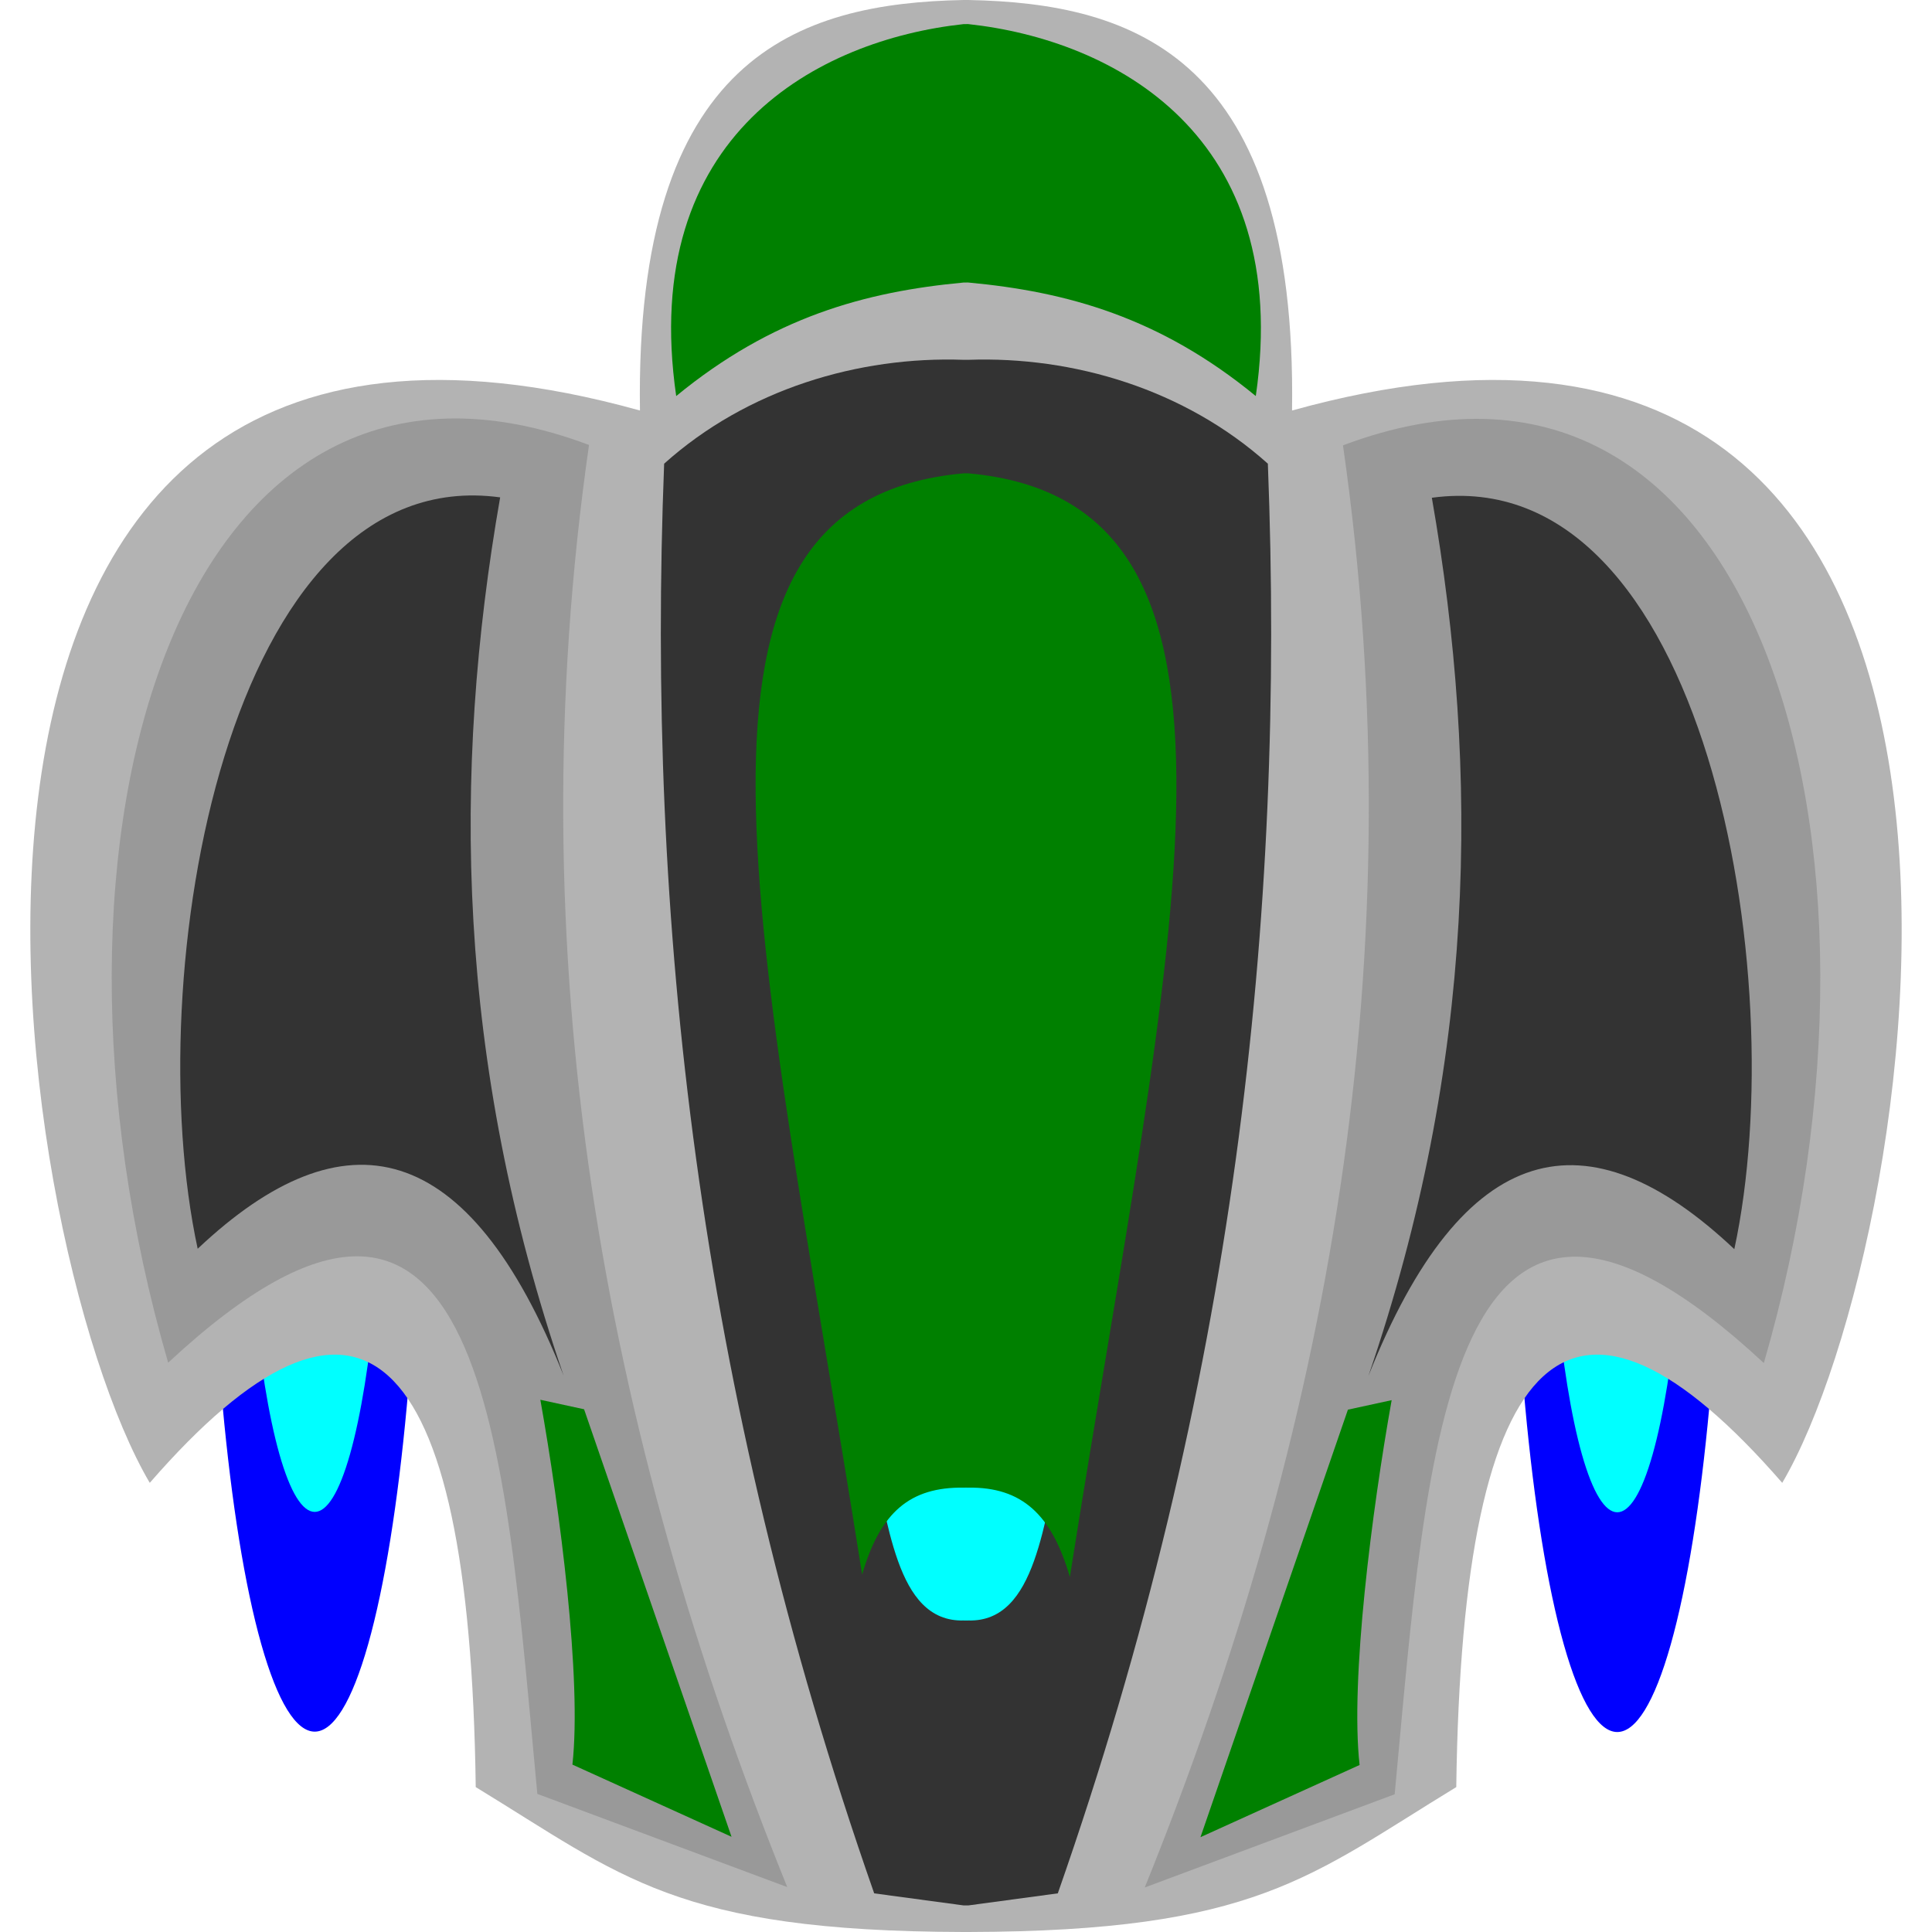
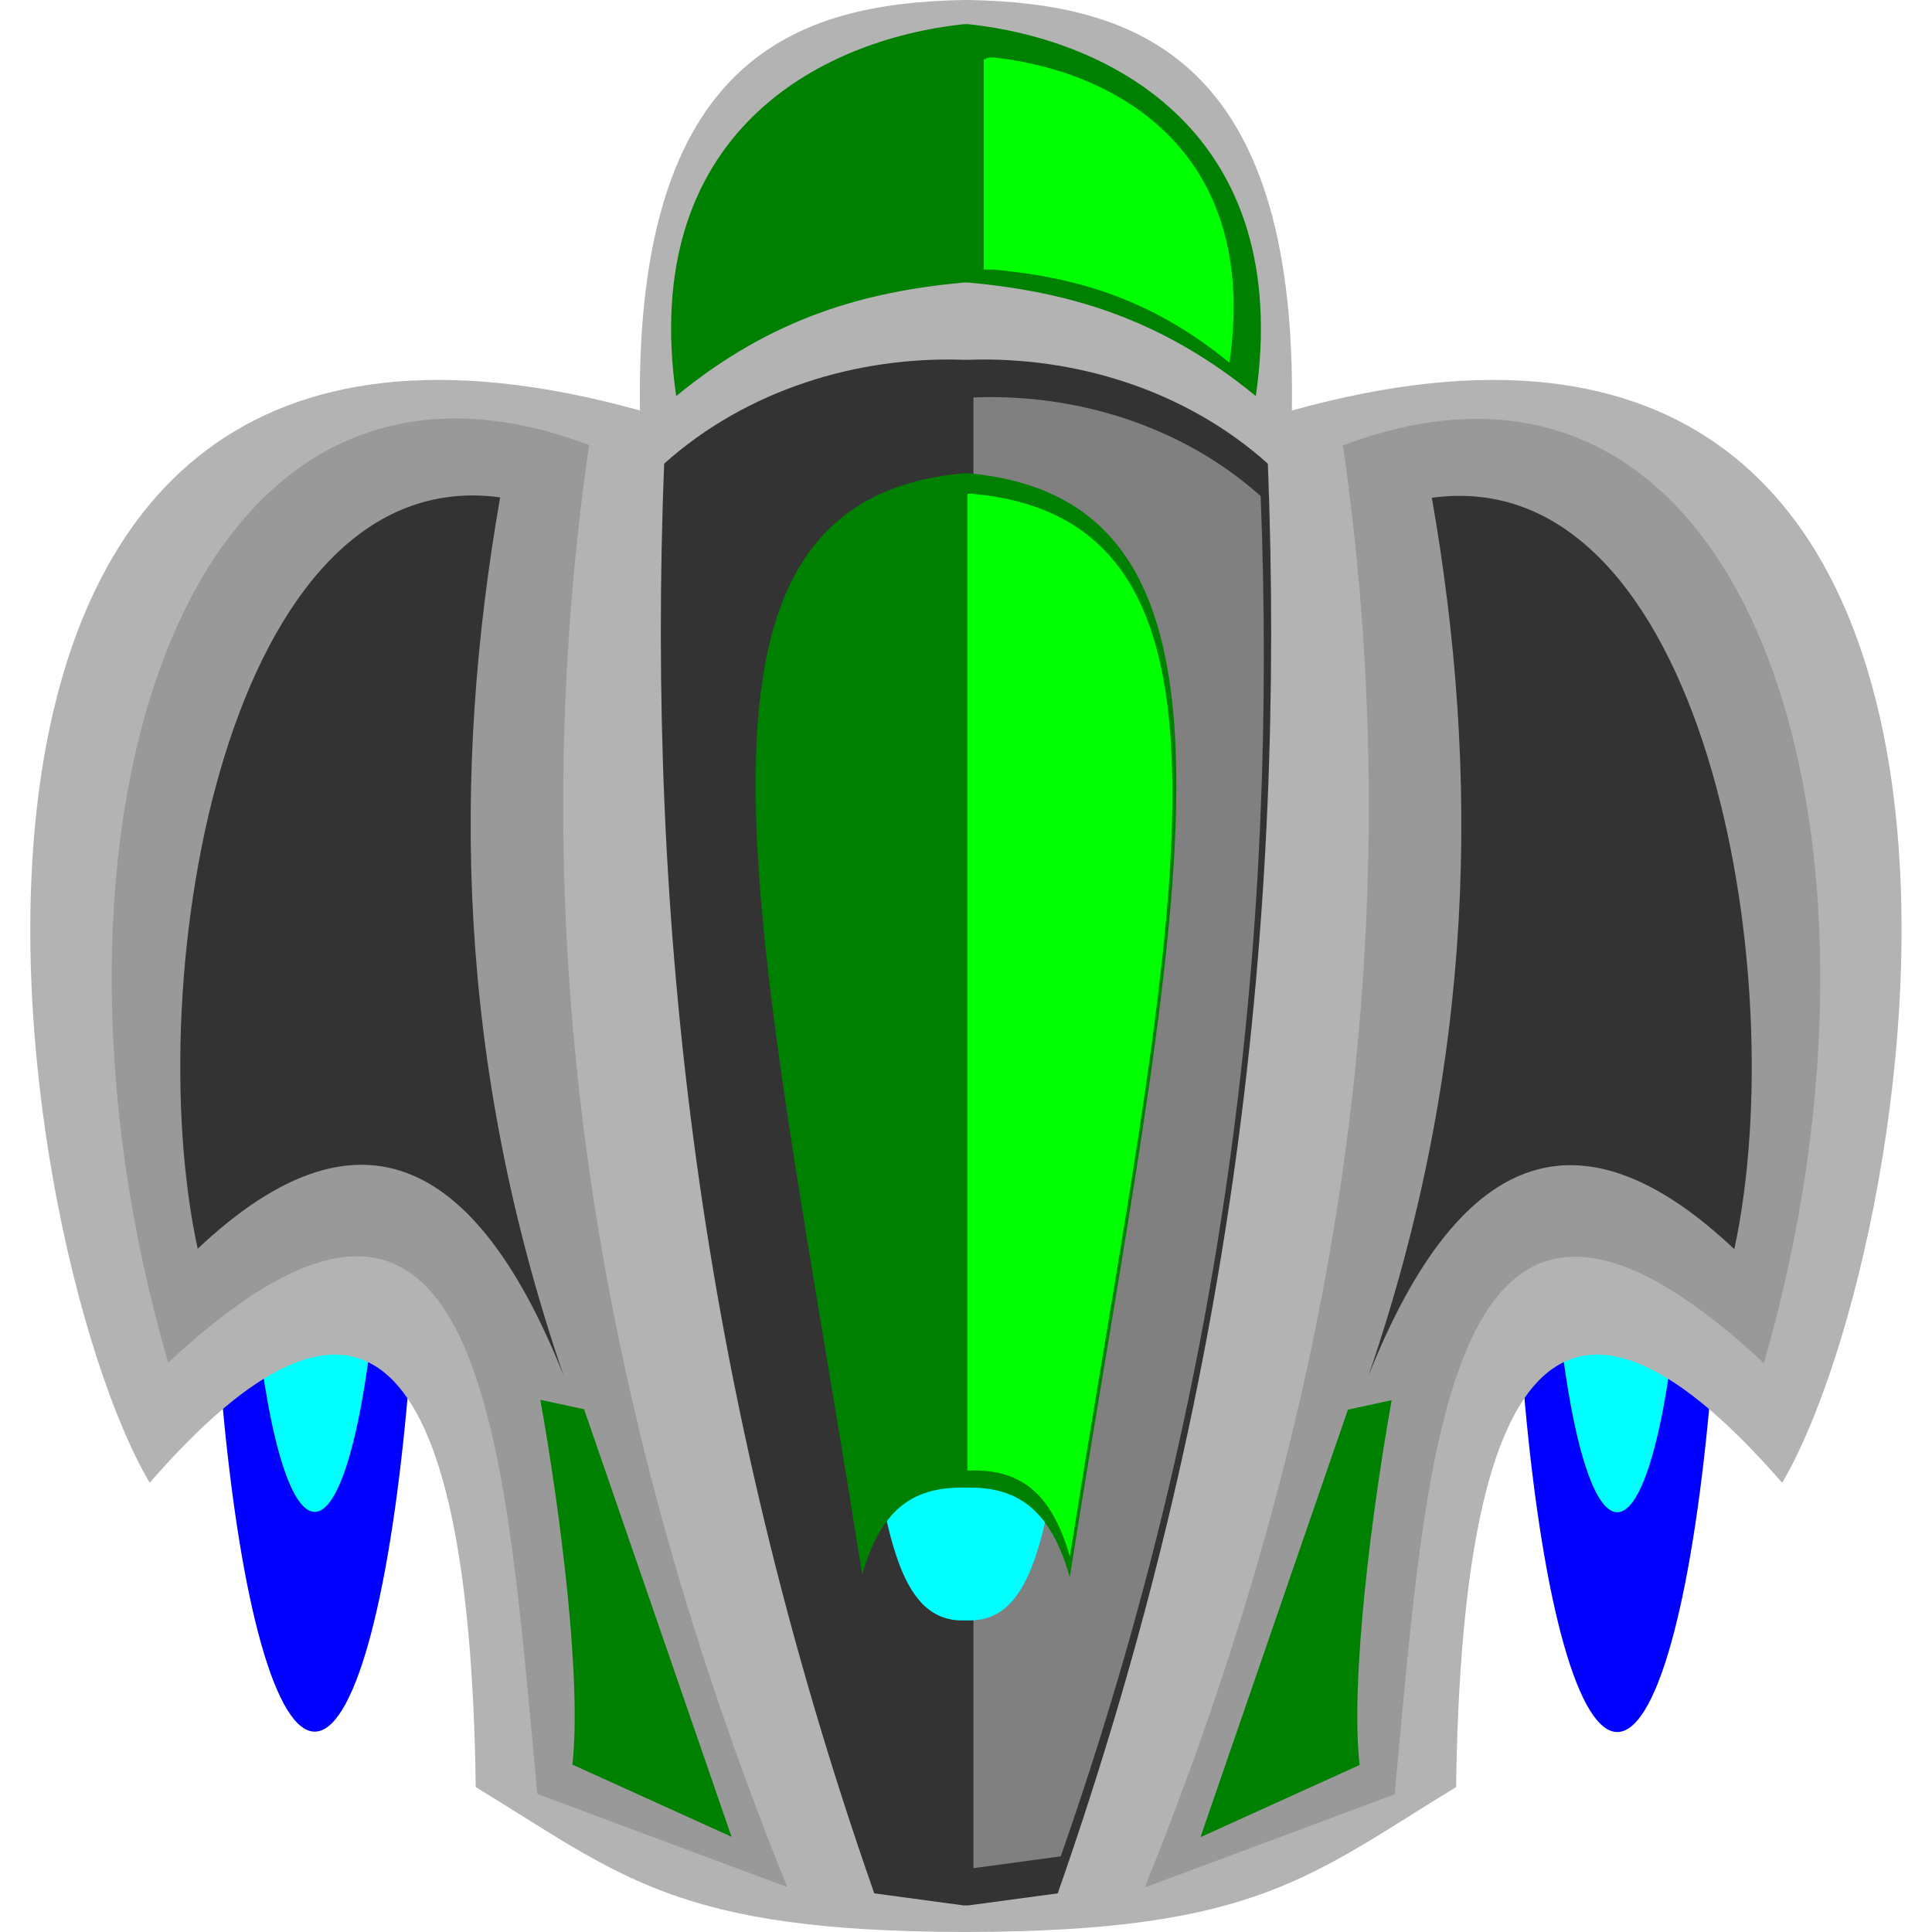
<svg xmlns="http://www.w3.org/2000/svg" width="25" height="25" id="svg2" version="1.1">
  <defs id="defs4">
    </defs>
  <g id="layer1" transform="translate(0,-1027.362)">
-     <g id="g3974">
-       <path style="fill:#0000ff;stroke-width:0.026;stroke-miterlimit:4;stroke-dasharray:none" id="path3882" d="m -1.027,10.134 a 1.362,8.17 0 1 1 -2.723,0 1.362,8.17 0 1 1 2.723,0 z" transform="matrix(-1,0,0,1,18.53904,1031.249)" />
-       <path transform="matrix(-0.6612022,0,0,0.6612022,19.34822,1034.682)" d="m -1.027,10.134 a 1.362,8.17 0 1 1 -2.723,0 1.362,8.17 0 1 1 2.723,0 z" id="path3884" style="fill:#00ffff;stroke-width:0.026;stroke-miterlimit:4;stroke-dasharray:none" />
-       <path transform="translate(6.460963,1031.244)" d="m -1.027,10.134 a 1.362,8.17 0 1 1 -2.723,0 1.362,8.17 0 1 1 2.723,0 z" id="path3783" style="fill:#0000ff;stroke-width:0.026;stroke-miterlimit:4;stroke-dasharray:none" />
-       <path style="fill:#00ffff;stroke-width:0.026;stroke-miterlimit:4;stroke-dasharray:none" id="path3790" d="m -1.027,10.134 a 1.362,8.17 0 1 1 -2.723,0 1.362,8.17 0 1 1 2.723,0 z" transform="matrix(0.6612022,0,0,0.6612022,5.651781,1034.677)" />
-       <path transform="translate(0,1027.362)" id="rect3780" d="M 12.469 0 C 10.326 0.042 8.214 0.729 8.281 5.312 C -2.046 2.441 0.077 16.033 1.938 19.188 C 4.635 16.087 6.078 17.297 6.156 23.125 C 8.05 24.279 8.748 24.991 12.469 25 C 12.492 25 12.508 25 12.531 25 C 16.252 24.991 16.95 24.279 18.844 23.125 C 18.922 17.297 20.365 16.087 23.062 19.188 C 24.923 16.033 27.046 2.441 16.719 5.312 C 16.786 0.729 14.674 0.042 12.531 0 C 12.511 -0 12.489 0 12.469 0 z " style="fill:#b3b3b3;stroke-width:0.026;stroke-miterlimit:4" />
-       <path id="rect3785" d="m 7.622,1033.119 c -0.947,6.606 0.183,12.768 2.565,18.662 l -3.234,-1.206 c -0.423,-4.49 -0.655,-9.412 -4.777,-5.58 -1.988,-6.847 0.164,-13.864 5.446,-11.875 z" style="fill:#999999;stroke-width:0.026;stroke-miterlimit:4" />
-       <path id="rect3795" d="m 6.472,1033.798 c -0.623,3.564 -0.572,7.296 0.821,11.364 -1.228,-3.087 -2.834,-3.435 -4.735,-1.641 -0.764,-3.541 0.381,-10.204 3.914,-9.723 z" style="fill:#333333;stroke-width:0.026;stroke-miterlimit:4" />
-       <path id="rect3788" transform="translate(0,1027.362)" d="M 12.469 4.656 C 11.111 4.608 9.669 5.036 8.594 6 C 8.365 11.87 9.022 17.958 11.312 24.5 L 12.469 24.656 L 12.531 24.656 L 13.688 24.5 C 15.978 17.958 16.635 11.87 16.406 6 C 15.331 5.036 13.889 4.608 12.531 4.656 C 12.51 4.657 12.49 4.655 12.469 4.656 z " style="fill:#333333;stroke-width:0.026;stroke-miterlimit:4" />
-       <path id="rect3805" transform="translate(0,1027.362)" d="M 12.469 16.75 L 12.469 16.781 L 11.812 17.062 L 11.25 18.688 C 11.501 19.657 11.581 20.992 12.469 20.969 C 12.491 20.968 12.508 20.971 12.531 20.969 C 13.419 20.992 13.499 19.657 13.75 18.688 L 13.188 17.062 L 12.531 16.781 L 12.531 16.75 L 12.5 16.75 L 12.469 16.75 z " style="fill:#00ffff;stroke-width:0.026;stroke-miterlimit:4" />
-       <path id="rect3800" transform="translate(0,1027.362)" d="M 12.469 6.125 C 8.365 6.494 9.834 12.012 11.156 20.375 C 11.391 19.564 11.779 19.241 12.469 19.25 C 12.491 19.249 12.509 19.25 12.531 19.25 C 13.221 19.241 13.609 19.595 13.844 20.406 C 15.166 12.043 16.635 6.494 12.531 6.125 C 12.509 6.123 12.491 6.127 12.469 6.125 z " style="fill:#008000;stroke-width:0.026;stroke-miterlimit:4" />
-       <path id="rect3841" d="m 7.407,1050.196 c 0.123,-1.104 -0.161,-3.299 -0.415,-4.721 l 0.566,0.123 1.908,5.532 z" style="fill:#008000;stroke-width:0.026;stroke-miterlimit:4" />
-       <path style="fill:#999999;stroke-width:0.026;stroke-miterlimit:4" d="m 17.378,1033.124 c 0.947,6.606 -0.183,12.768 -2.565,18.662 l 3.234,-1.206 c 0.423,-4.49 0.655,-9.412 4.777,-5.58 1.988,-6.847 -0.164,-13.864 -5.446,-11.875 z" id="path3890" />
-       <path style="fill:#333333;stroke-width:0.026;stroke-miterlimit:4" d="m 18.528,1033.803 c 0.623,3.564 0.572,7.296 -0.821,11.364 1.228,-3.087 2.834,-3.435 4.735,-1.641 0.764,-3.541 -0.381,-10.204 -3.914,-9.723 z" id="path3894" />
-       <path style="fill:#008000;stroke-width:0.026;stroke-miterlimit:4" d="m 17.593,1050.201 c -0.123,-1.104 0.161,-3.299 0.415,-4.721 l -0.566,0.123 -1.908,5.532 z" id="path3900" />
-       <path transform="translate(0,1027.362)" id="rect3777" d="M 12.469 0.312 C 10.604 0.514 8.259 1.733 8.75 5.125 C 9.993 4.104 11.197 3.774 12.469 3.656 C 12.489 3.658 12.511 3.654 12.531 3.656 C 13.803 3.774 15.007 4.104 16.25 5.125 C 16.741 1.733 14.396 0.514 12.531 0.312 C 12.511 0.31 12.489 0.314 12.469 0.312 z " style="fill:#008000;stroke-width:0.026;stroke-miterlimit:4" />
-     </g>
+     <path transform="matrix(-1,0,0,1,18.53904,1031.249)" d="m -1.027,10.134 a 1.362,8.17 0 1 1 -2.723,0 1.362,8.17 0 1 1 2.723,0 z" id="path3882" style="fill:#0000ff;stroke-width:0.026;stroke-miterlimit:4;stroke-dasharray:none" />
+     <path style="fill:#00ffff;stroke-width:0.026;stroke-miterlimit:4;stroke-dasharray:none" id="path3884" d="m -1.027,10.134 a 1.362,8.17 0 1 1 -2.723,0 1.362,8.17 0 1 1 2.723,0 z" transform="matrix(-0.6612022,0,0,0.6612022,19.34822,1034.682)" />
+     <path style="fill:#0000ff;stroke-width:0.026;stroke-miterlimit:4;stroke-dasharray:none" id="path3783" d="m -1.027,10.134 a 1.362,8.17 0 1 1 -2.723,0 1.362,8.17 0 1 1 2.723,0 z" transform="translate(6.460963,1031.244)" />
+     <path transform="matrix(0.6612022,0,0,0.6612022,5.651781,1034.677)" d="m -1.027,10.134 a 1.362,8.17 0 1 1 -2.723,0 1.362,8.17 0 1 1 2.723,0 z" id="path3790" style="fill:#00ffff;stroke-width:0.026;stroke-miterlimit:4;stroke-dasharray:none" />
+     <path style="fill:#b3b3b3;stroke-width:0.026;stroke-miterlimit:4" d="m 12.469,1027.362 c -2.143,0.042 -4.255,0.729 -4.188,5.312 -10.327,-2.872 -8.204,10.72 -6.344,13.875 2.698,-3.1 4.14,-1.89 4.219,3.938 1.894,1.154 2.592,1.866 6.312,1.875 0.023,10e-5 0.039,0 0.062,0 3.721,-0.01 4.418,-0.721 6.312,-1.875 0.079,-5.828 1.521,-7.038 4.219,-3.938 1.86,-3.155 3.984,-16.747 -6.344,-13.875 0.068,-4.584 -2.044,-5.271 -4.188,-5.312 -0.021,-4e-4 -0.042,3e-4 -0.062,0 z" id="rect3780" />
+     <path style="fill:#999999;stroke-width:0.026;stroke-miterlimit:4" d="m 7.622,1033.119 c -0.947,6.606 0.183,12.768 2.565,18.662 l -3.234,-1.206 c -0.423,-4.49 -0.655,-9.412 -4.777,-5.58 -1.988,-6.847 0.164,-13.864 5.446,-11.875 z" id="rect3785" />
+     <path style="fill:#333333;stroke-width:0.026;stroke-miterlimit:4" d="m 6.472,1033.798 c -0.623,3.564 -0.572,7.296 0.821,11.364 -1.228,-3.087 -2.834,-3.435 -4.735,-1.641 -0.764,-3.541 0.381,-10.204 3.914,-9.723 z" id="rect3795" />
+     <path style="fill:#333333;stroke-width:0.026;stroke-miterlimit:4" d="m 12.469,1032.018 c -1.358,-0.048 -2.8,0.38 -3.875,1.344 -0.229,5.87 0.428,11.958 2.719,18.5 l 1.156,0.156 0.062,0 1.156,-0.156 c 2.291,-6.542 2.948,-12.63 2.719,-18.5 -1.075,-0.964 -2.517,-1.392 -3.875,-1.344 -0.021,7e-4 -0.042,-10e-4 -0.062,0 z" id="rect3788" />
+     <path style="fill:#808080;stroke:none" d="m 12.596,1032.504 0,19.028 0.03,0 1.1,-0.149 c 2.18,-6.224 2.805,-12.016 2.587,-17.601 -1.023,-0.917 -2.395,-1.324 -3.687,-1.278 -0.01,3e-4 -0.02,2e-4 -0.03,0 z" id="rect3909" />
+     <path style="fill:#00ffff;stroke-width:0.026;stroke-miterlimit:4" d="m 12.469,1044.112 0,0.031 -0.656,0.281 -0.562,1.625 c 0.251,0.97 0.331,2.304 1.219,2.281 0.023,-6e-4 0.039,0 0.062,0 0.887,0.023 0.967,-1.312 1.219,-2.281 l -0.562,-1.625 -0.656,-0.281 0,-0.031 -0.031,0 -0.031,0 z" id="rect3805" />
+     <path style="fill:#008000;stroke-width:0.026;stroke-miterlimit:4" d="m 12.469,1033.487 c -4.104,0.369 -2.635,5.887 -1.312,14.25 0.235,-0.811 0.622,-1.134 1.312,-1.125 0.022,-10e-4 0.041,3e-4 0.062,0 0.69,-0.01 1.078,0.345 1.312,1.156 1.322,-8.364 2.791,-13.912 -1.312,-14.281 -0.022,-0 -0.04,0 -0.062,0 z" id="rect3800" />
+     <path style="fill:#008000;stroke-width:0.026;stroke-miterlimit:4" d="m 7.407,1050.196 c 0.123,-1.104 -0.161,-3.299 -0.415,-4.721 l 0.566,0.123 1.908,5.532 z" id="rect3841" />
+     <path id="path3890" d="m 17.378,1033.124 c 0.947,6.606 -0.183,12.768 -2.565,18.662 l 3.234,-1.206 c 0.423,-4.49 0.655,-9.412 4.777,-5.58 1.988,-6.847 -0.164,-13.864 -5.446,-11.875 z" style="fill:#999999;stroke-width:0.026;stroke-miterlimit:4" />
+     <path id="path3894" d="m 18.528,1033.803 c 0.623,3.564 0.572,7.296 -0.821,11.364 1.228,-3.087 2.834,-3.435 4.735,-1.641 0.764,-3.541 -0.381,-10.204 -3.914,-9.723 z" style="fill:#333333;stroke-width:0.026;stroke-miterlimit:4" />
+     <path id="path3900" d="m 17.593,1050.201 c -0.123,-1.104 0.161,-3.299 0.415,-4.721 l -0.566,0.123 -1.908,5.532 z" style="fill:#008000;stroke-width:0.026;stroke-miterlimit:4" />
+     <path style="fill:#008000;stroke-width:0.026;stroke-miterlimit:4" d="m 12.469,1027.675 c -1.865,0.201 -4.209,1.421 -3.719,4.812 1.243,-1.021 2.447,-1.351 3.719,-1.469 0.021,0 0.042,-0 0.062,0 1.272,0.118 2.476,0.448 3.719,1.469 0.491,-3.392 -1.854,-4.611 -3.719,-4.812 -0.02,-0 -0.043,0 -0.062,0 z" id="rect3777" />
+     <path style="fill:#00ff00;fill-rule:evenodd;stroke:none" d="m 12.52,1033.752 0,12.638 c 0.022,0 0.039,3e-4 0.06,0 0.664,-0.01 1.038,0.333 1.264,1.113 1.273,-8.053 2.687,-13.396 -1.264,-13.751 l -0.06,0 z" id="rect3130" />
+     <path style="fill:#00ff00;stroke:none" d="m 12.806,1028.106 c -0.026,0 -0.051,0.022 -0.077,0.026 l 0,2.718 c 0.026,0 0.051,0 0.077,0 l 0.051,0 c 1.044,0.097 2.032,0.368 3.052,1.205 0.403,-2.783 -1.521,-3.784 -3.052,-3.949 l -0.051,0 z" id="rect3904" />
  </g>
</svg>
